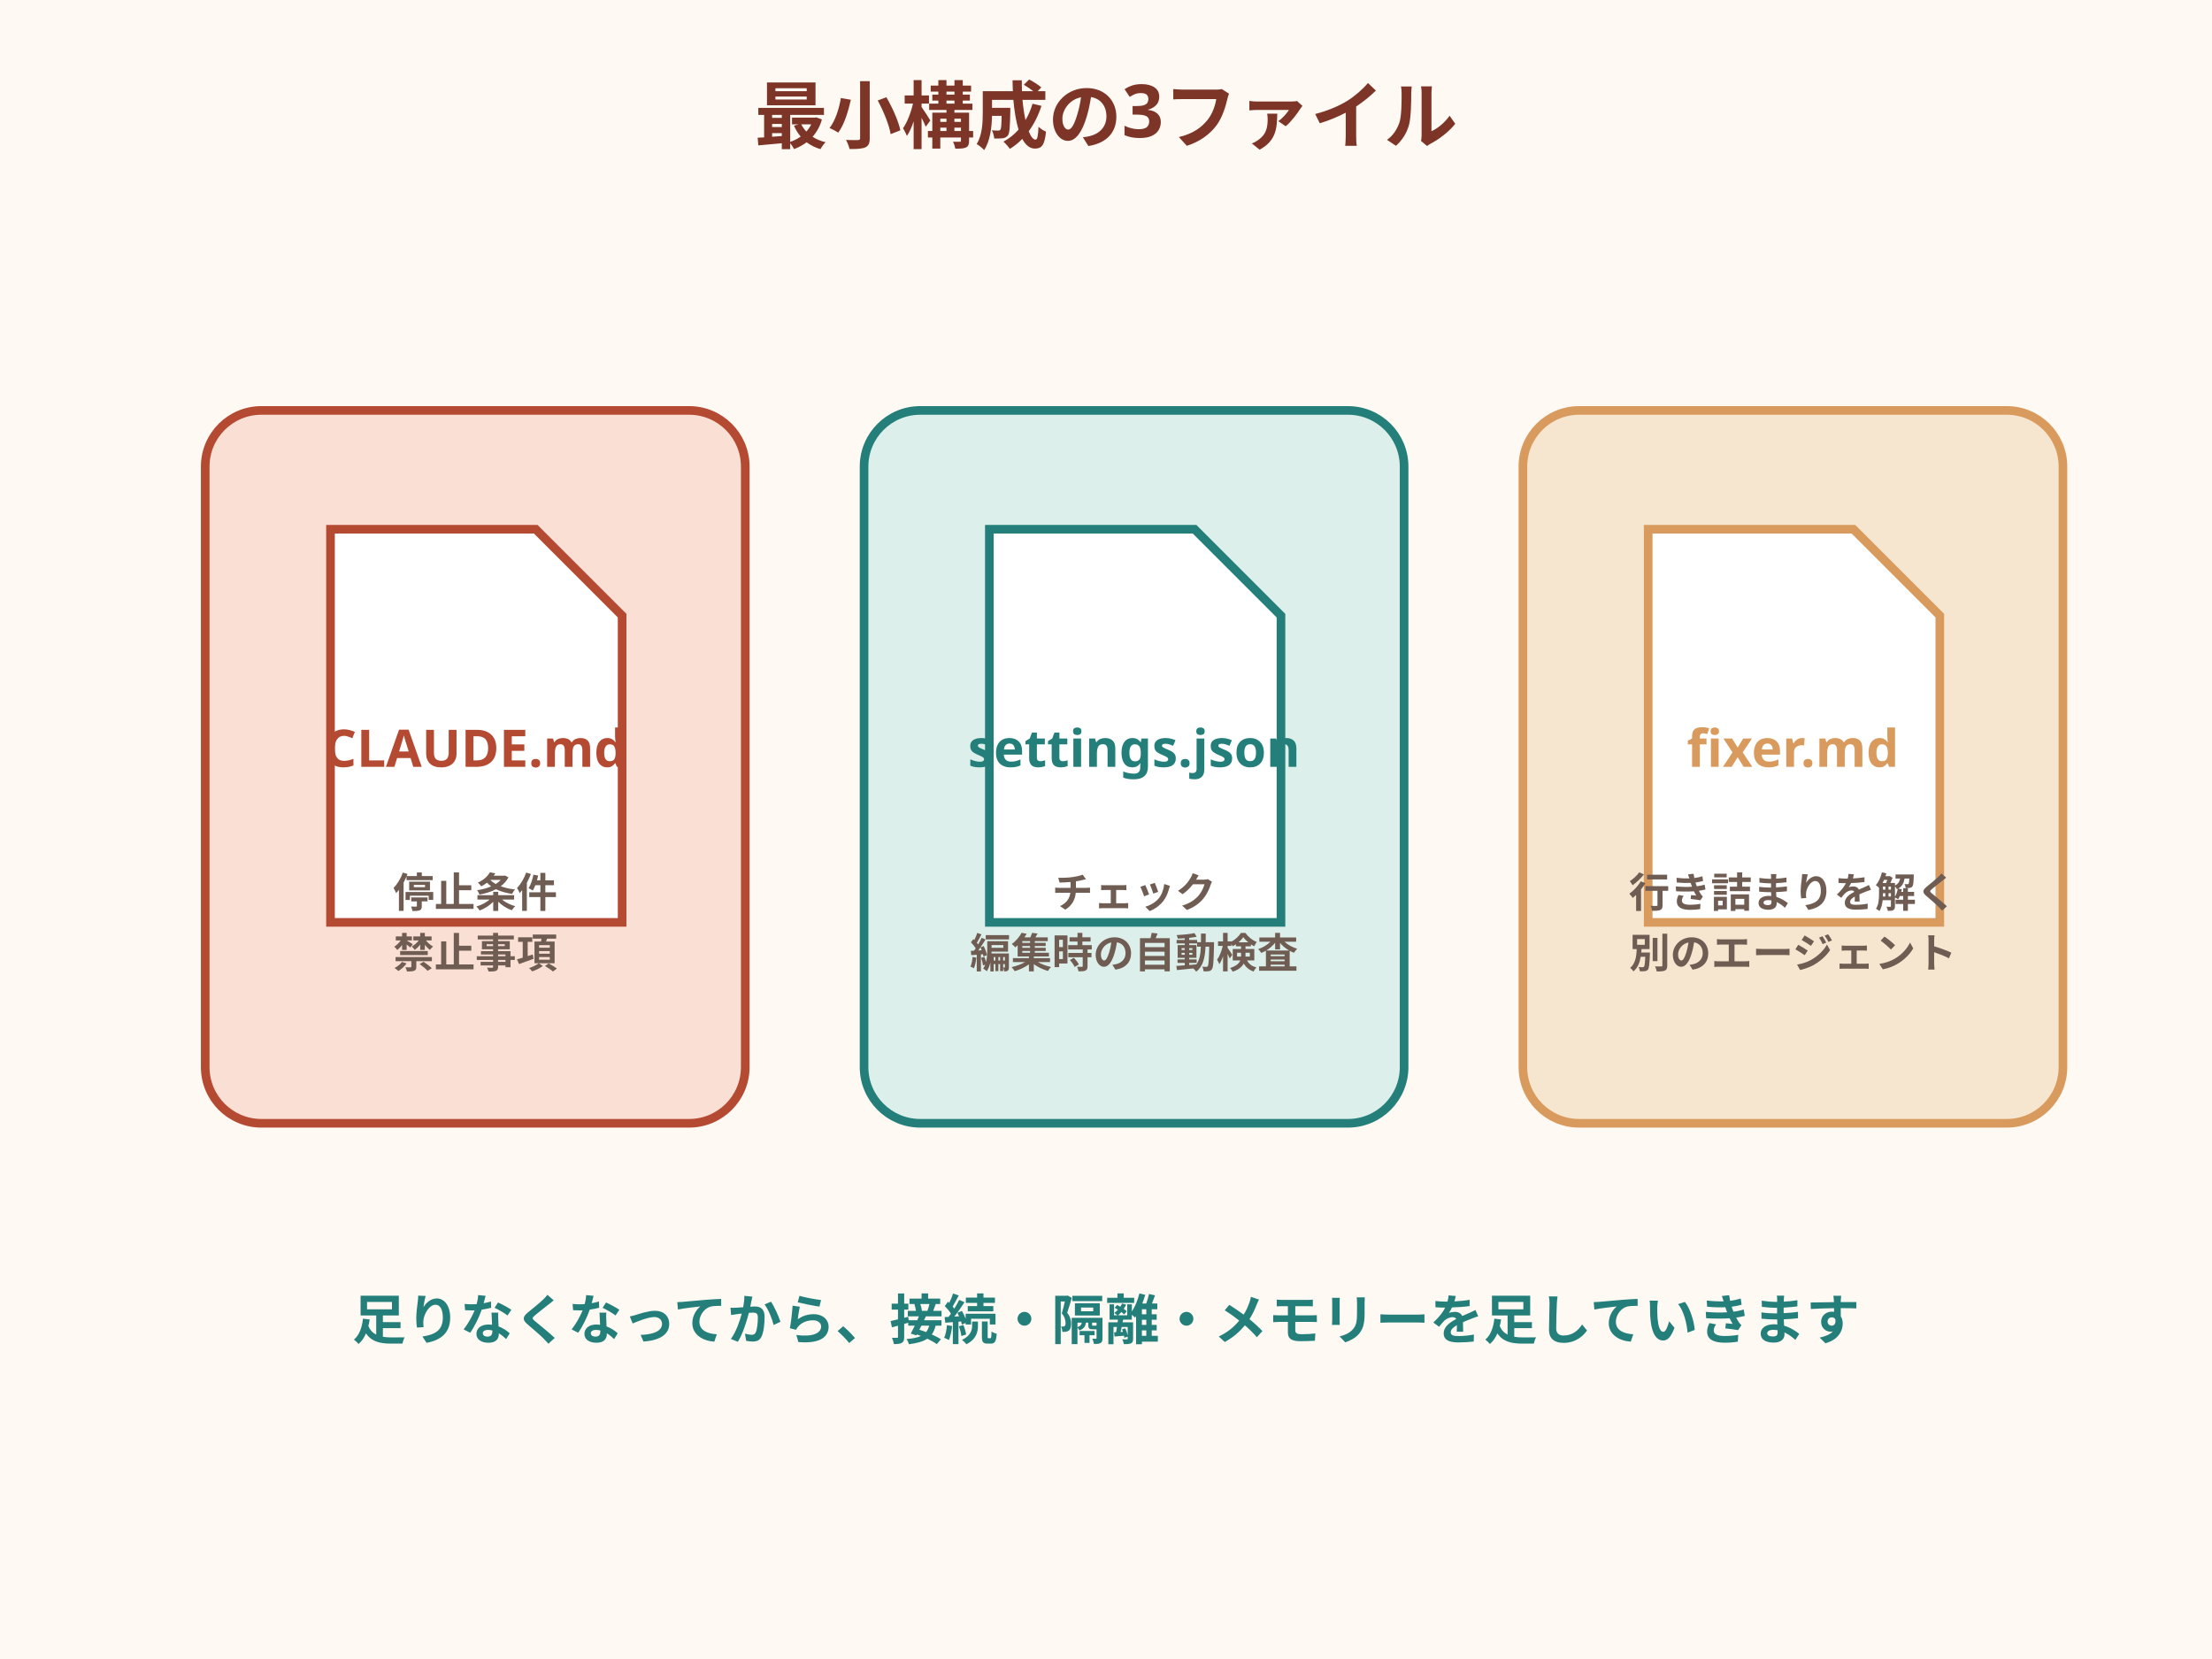
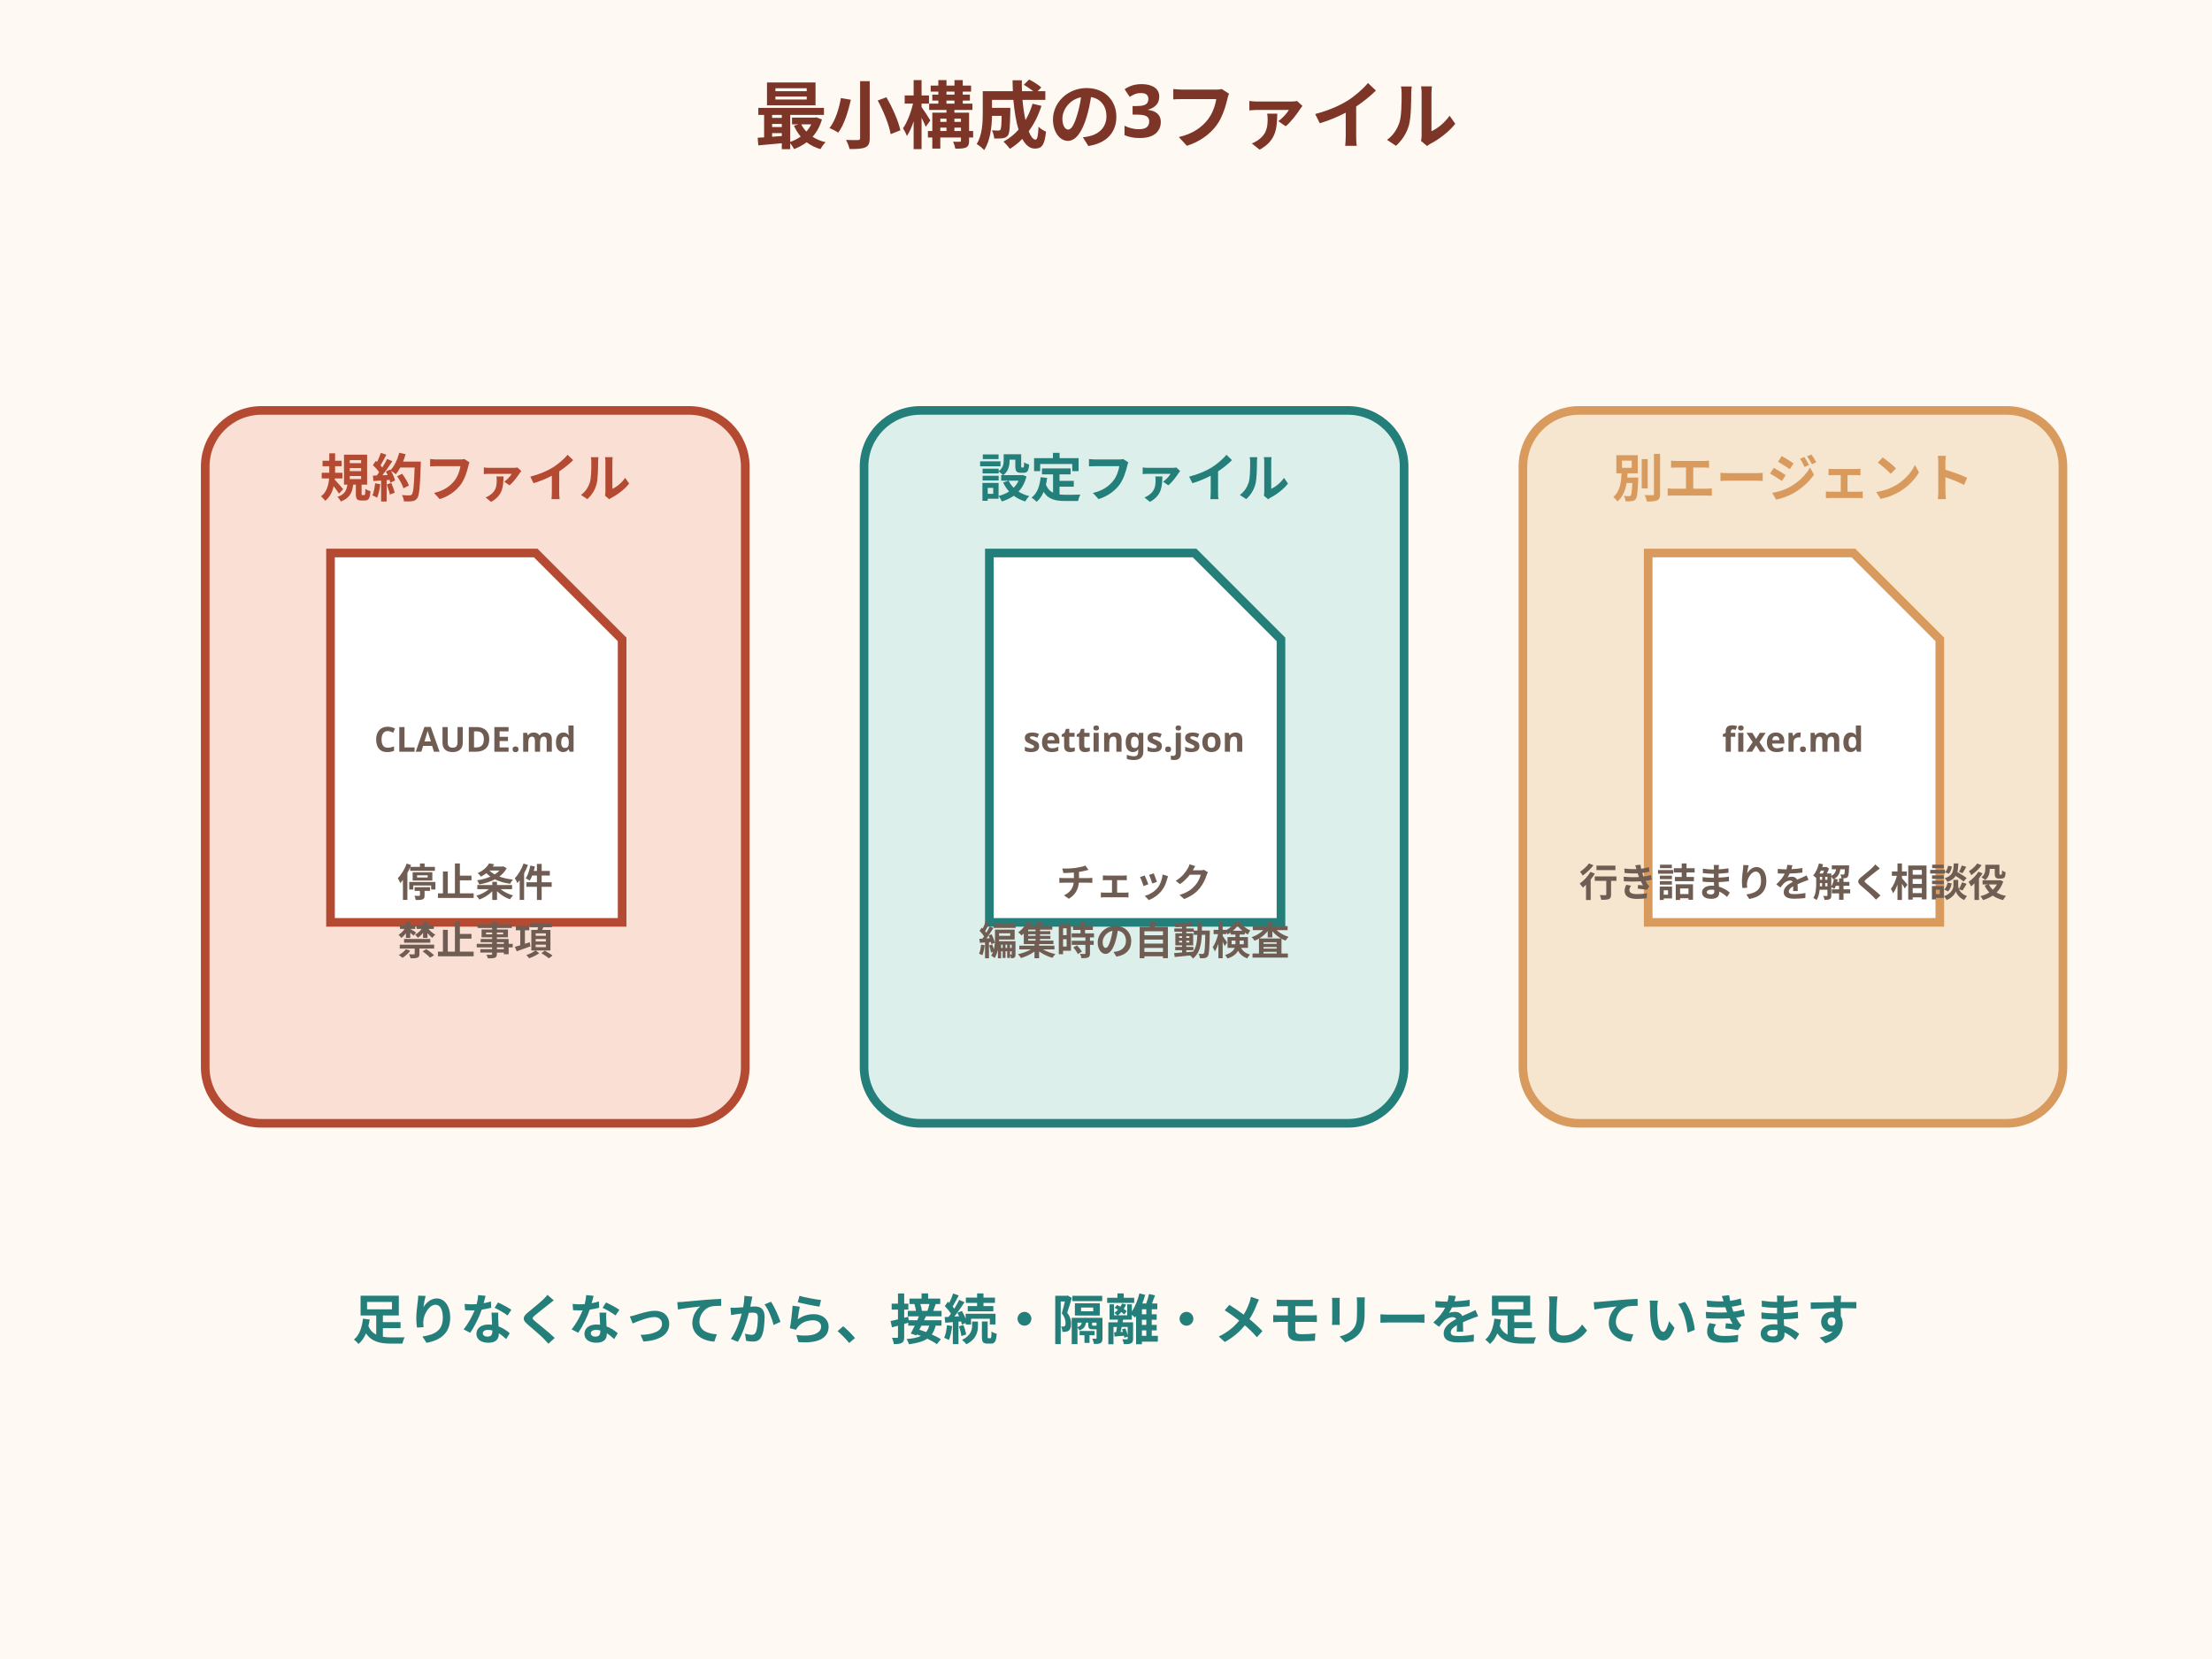
<svg xmlns="http://www.w3.org/2000/svg" width="1024" height="768" viewBox="0 0 1024 768">
  <defs>
    <marker id="arrow" viewBox="0 0 10 10" refX="9" refY="5" markerWidth="9" markerHeight="9" orient="auto-start-reverse">
      <path d="M 0 0 L 10 5 L 0 10 z" fill="context-stroke" />
    </marker>
  </defs>
  <rect width="1024" height="768" fill="#FFF9F3" />
  <text x="512" y="66" text-anchor="middle" font-family="Hiragino Sans, Yu Gothic, sans-serif" font-size="34" font-weight="800" fill="#7C3527">最小構成の3ファイル</text>
  <rect x="95" y="190" width="250" height="330" rx="26" fill="#FADFD5" stroke="#B44A32" stroke-width="4" />
-   <path d="M 153 245 h 95 l 40 40 v 142 h -135 z" fill="#FFFFFF" stroke="#B44A32" stroke-width="4" />
-   <text x="220" y="355" text-anchor="middle" font-family="Hiragino Sans, Yu Gothic, sans-serif" font-size="24" font-weight="800" fill="#B44A32">CLAUDE.md</text>
-   <text x="220" y="420" text-anchor="middle" font-family="Hiragino Sans, Yu Gothic, sans-serif" font-size="19" font-weight="650" fill="#6F5C52">停止条件</text>
-   <text x="220" y="448" text-anchor="middle" font-family="Hiragino Sans, Yu Gothic, sans-serif" font-size="19" font-weight="650" fill="#6F5C52">禁止事項</text>
+   <text x="220" y="230" text-anchor="middle" font-family="Hiragino Sans, Yu Gothic, sans-serif" font-size="24" font-weight="800" fill="#B44A32">規約ファイル</text>
+   <path d="M 153 256 h 95 l 40 40 v 131 h -135 z" fill="#FFFFFF" stroke="#B44A32" stroke-width="4" />
+   <text x="220" y="348" text-anchor="middle" font-family="Hiragino Sans, Yu Gothic, sans-serif" font-size="16" font-weight="700" fill="#6F5C52">CLAUDE.md</text>
+   <text x="220" y="415" text-anchor="middle" font-family="Hiragino Sans, Yu Gothic, sans-serif" font-size="18" font-weight="650" fill="#6F5C52">停止条件</text>
+   <text x="220" y="442" text-anchor="middle" font-family="Hiragino Sans, Yu Gothic, sans-serif" font-size="18" font-weight="650" fill="#6F5C52">禁止事項</text>
  <rect x="400" y="190" width="250" height="330" rx="26" fill="#DDEFEA" stroke="#247F7A" stroke-width="4" />
-   <path d="M 458 245 h 95 l 40 40 v 142 h -135 z" fill="#FFFFFF" stroke="#247F7A" stroke-width="4" />
-   <text x="525" y="355" text-anchor="middle" font-family="Hiragino Sans, Yu Gothic, sans-serif" font-size="24" font-weight="800" fill="#247F7A">settings.json</text>
-   <text x="525" y="420" text-anchor="middle" font-family="Hiragino Sans, Yu Gothic, sans-serif" font-size="19" font-weight="650" fill="#6F5C52">チェック</text>
-   <text x="525" y="448" text-anchor="middle" font-family="Hiragino Sans, Yu Gothic, sans-serif" font-size="19" font-weight="650" fill="#6F5C52">編集時の自動検査</text>
+   <text x="525" y="230" text-anchor="middle" font-family="Hiragino Sans, Yu Gothic, sans-serif" font-size="24" font-weight="800" fill="#247F7A">設定ファイル</text>
+   <path d="M 458 256 h 95 l 40 40 v 131 h -135 z" fill="#FFFFFF" stroke="#247F7A" stroke-width="4" />
+   <text x="525" y="348" text-anchor="middle" font-family="Hiragino Sans, Yu Gothic, sans-serif" font-size="16" font-weight="700" fill="#6F5C52">settings.json</text>
+   <text x="525" y="415" text-anchor="middle" font-family="Hiragino Sans, Yu Gothic, sans-serif" font-size="18" font-weight="650" fill="#6F5C52">チェック</text>
+   <text x="525" y="442" text-anchor="middle" font-family="Hiragino Sans, Yu Gothic, sans-serif" font-size="18" font-weight="650" fill="#6F5C52">編集時の自動検査</text>
  <rect x="705" y="190" width="250" height="330" rx="26" fill="#F6E6CF" stroke="#D99A5E" stroke-width="4" />
-   <path d="M 763 245 h 95 l 40 40 v 142 h -135 z" fill="#FFFFFF" stroke="#D99A5E" stroke-width="4" />
-   <text x="830" y="355" text-anchor="middle" font-family="Hiragino Sans, Yu Gothic, sans-serif" font-size="24" font-weight="800" fill="#D99A5E">fixer.md</text>
-   <text x="830" y="420" text-anchor="middle" font-family="Hiragino Sans, Yu Gothic, sans-serif" font-size="19" font-weight="650" fill="#6F5C52">行き詰まりを解く</text>
-   <text x="830" y="448" text-anchor="middle" font-family="Hiragino Sans, Yu Gothic, sans-serif" font-size="19" font-weight="650" fill="#6F5C52">別のエージェント</text>
+   <text x="830" y="230" text-anchor="middle" font-family="Hiragino Sans, Yu Gothic, sans-serif" font-size="24" font-weight="800" fill="#D99A5E">別エージェント</text>
+   <path d="M 763 256 h 95 l 40 40 v 131 h -135 z" fill="#FFFFFF" stroke="#D99A5E" stroke-width="4" />
+   <text x="830" y="348" text-anchor="middle" font-family="Hiragino Sans, Yu Gothic, sans-serif" font-size="16" font-weight="700" fill="#6F5C52">fixer.md</text>
+   <text x="830" y="415" text-anchor="middle" font-family="Hiragino Sans, Yu Gothic, sans-serif" font-size="18" font-weight="650" fill="#6F5C52">行き詰まりを解く相談役</text>
  <text x="512" y="620" text-anchor="middle" font-family="Hiragino Sans, Yu Gothic, sans-serif" font-size="25" font-weight="800" fill="#247F7A">足りなくなってから、接続・隔離・メモリーを足していきます</text>
</svg>
